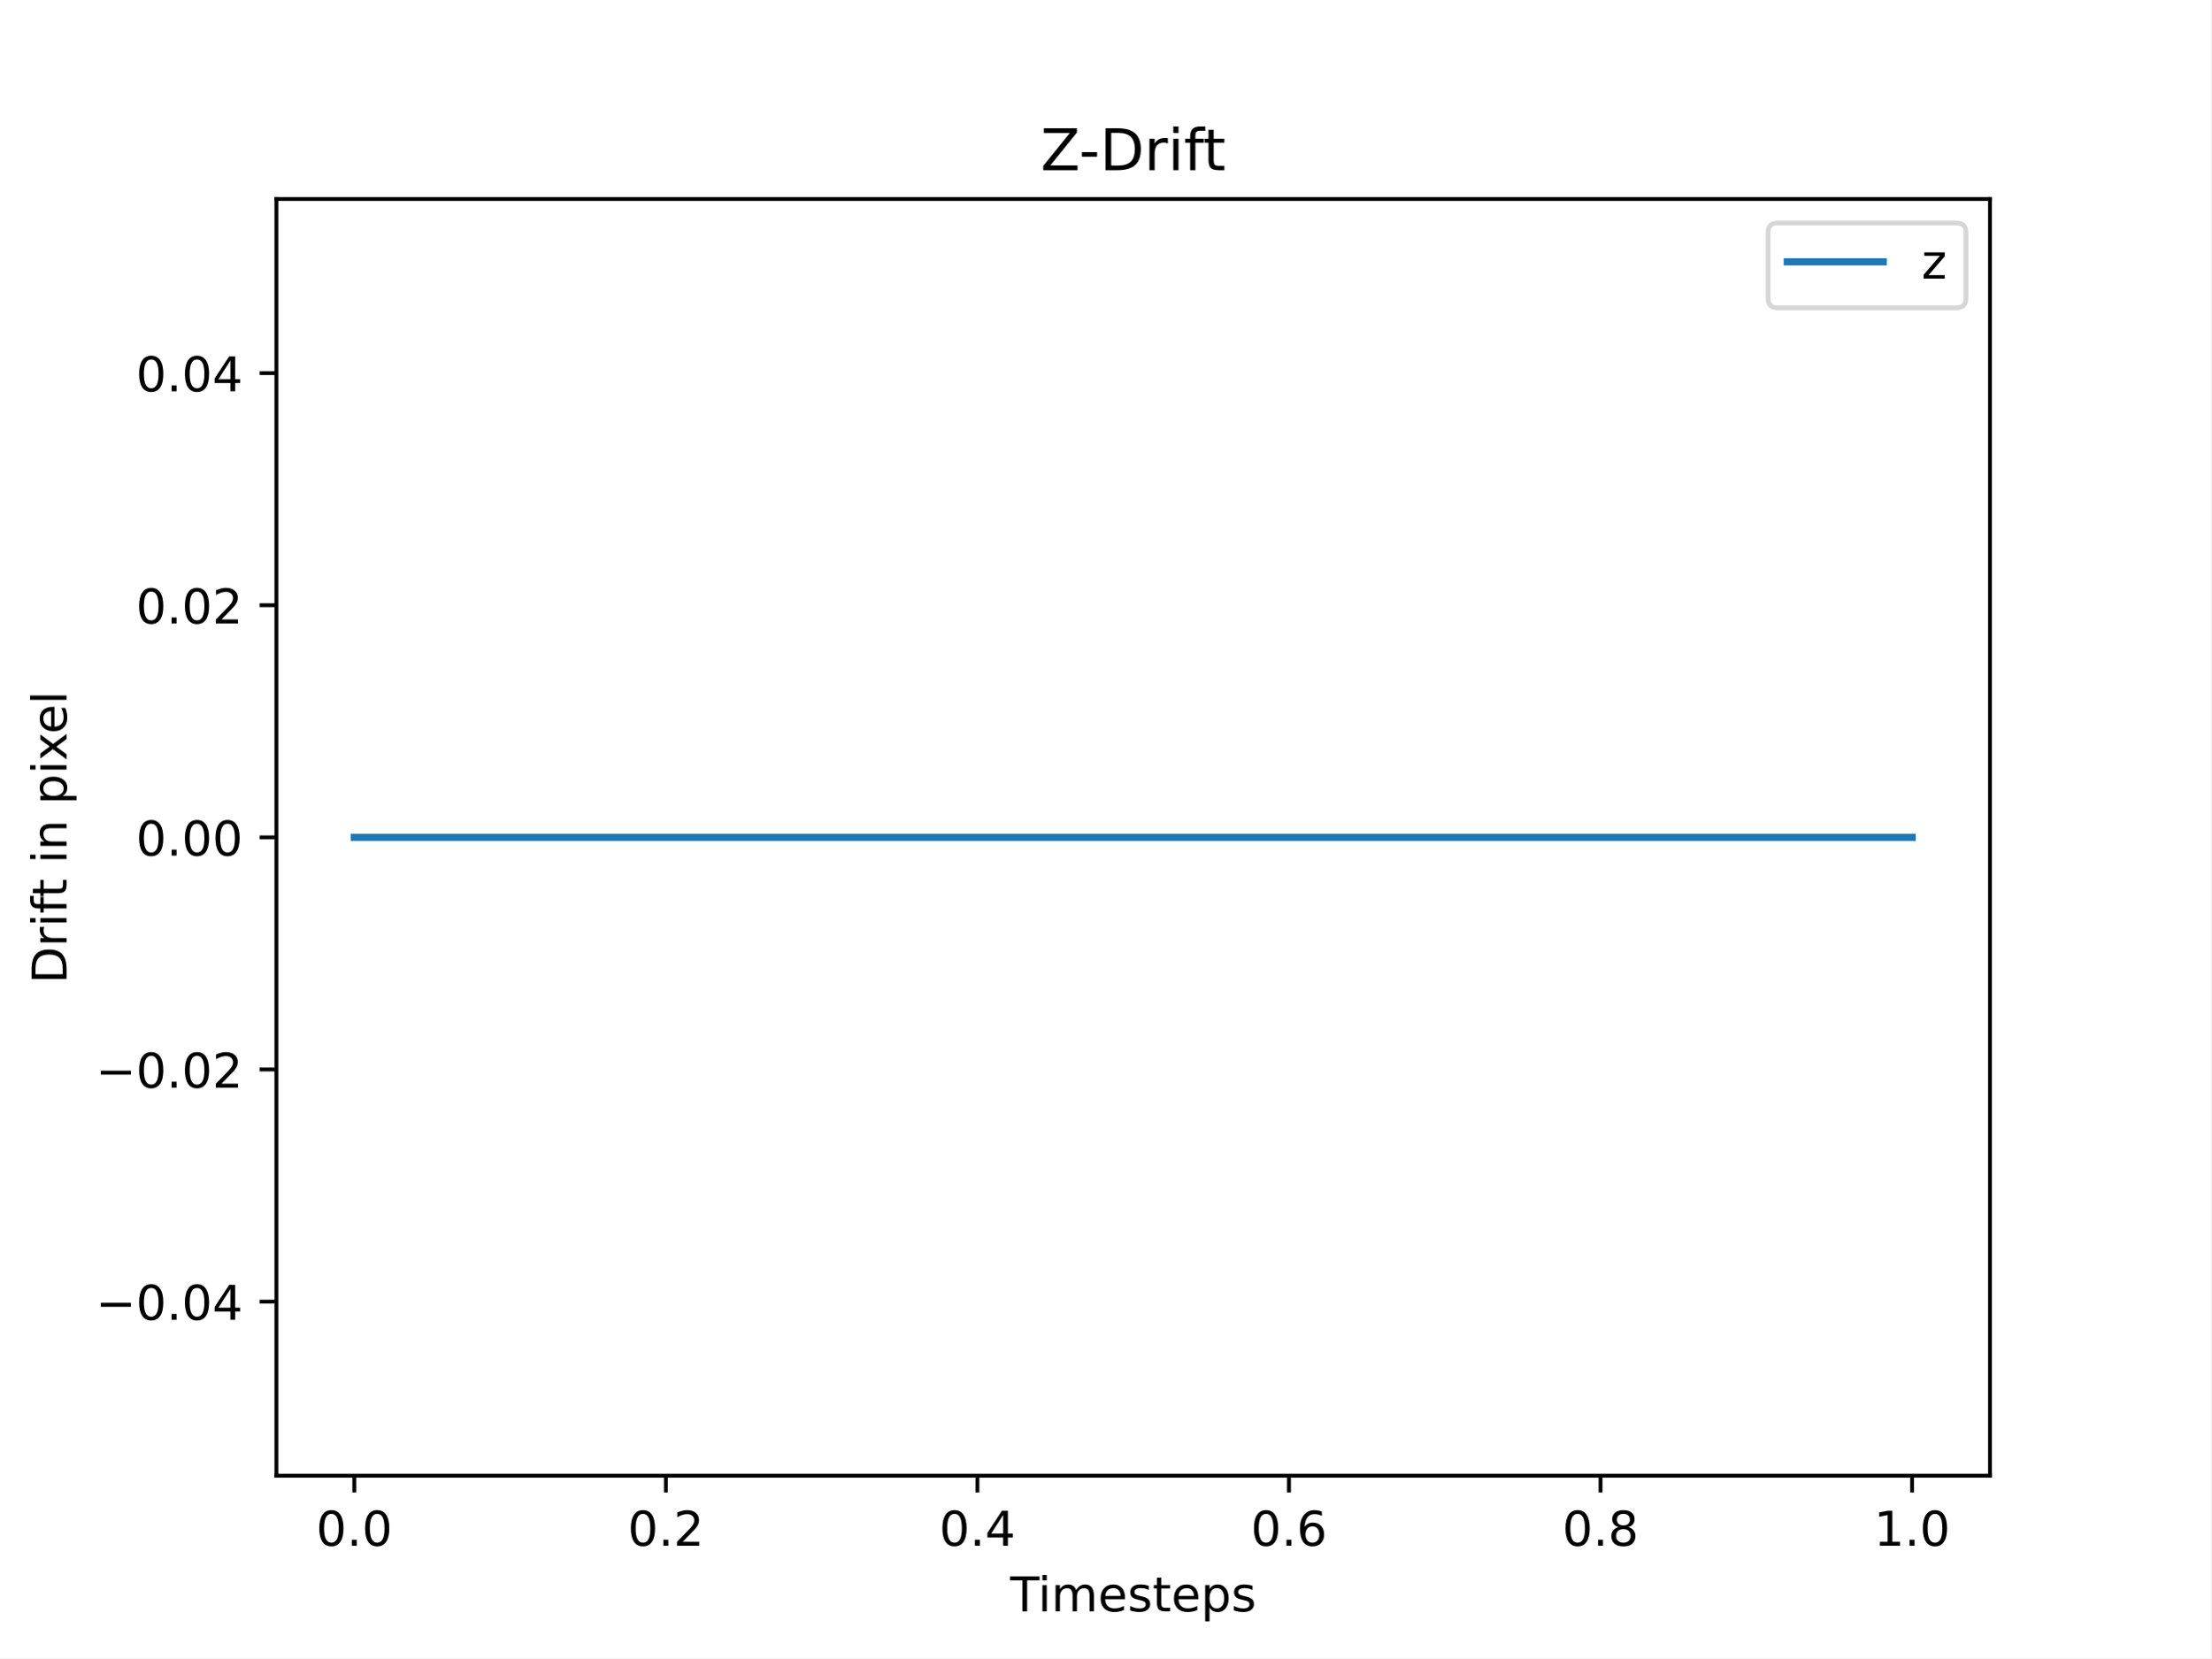
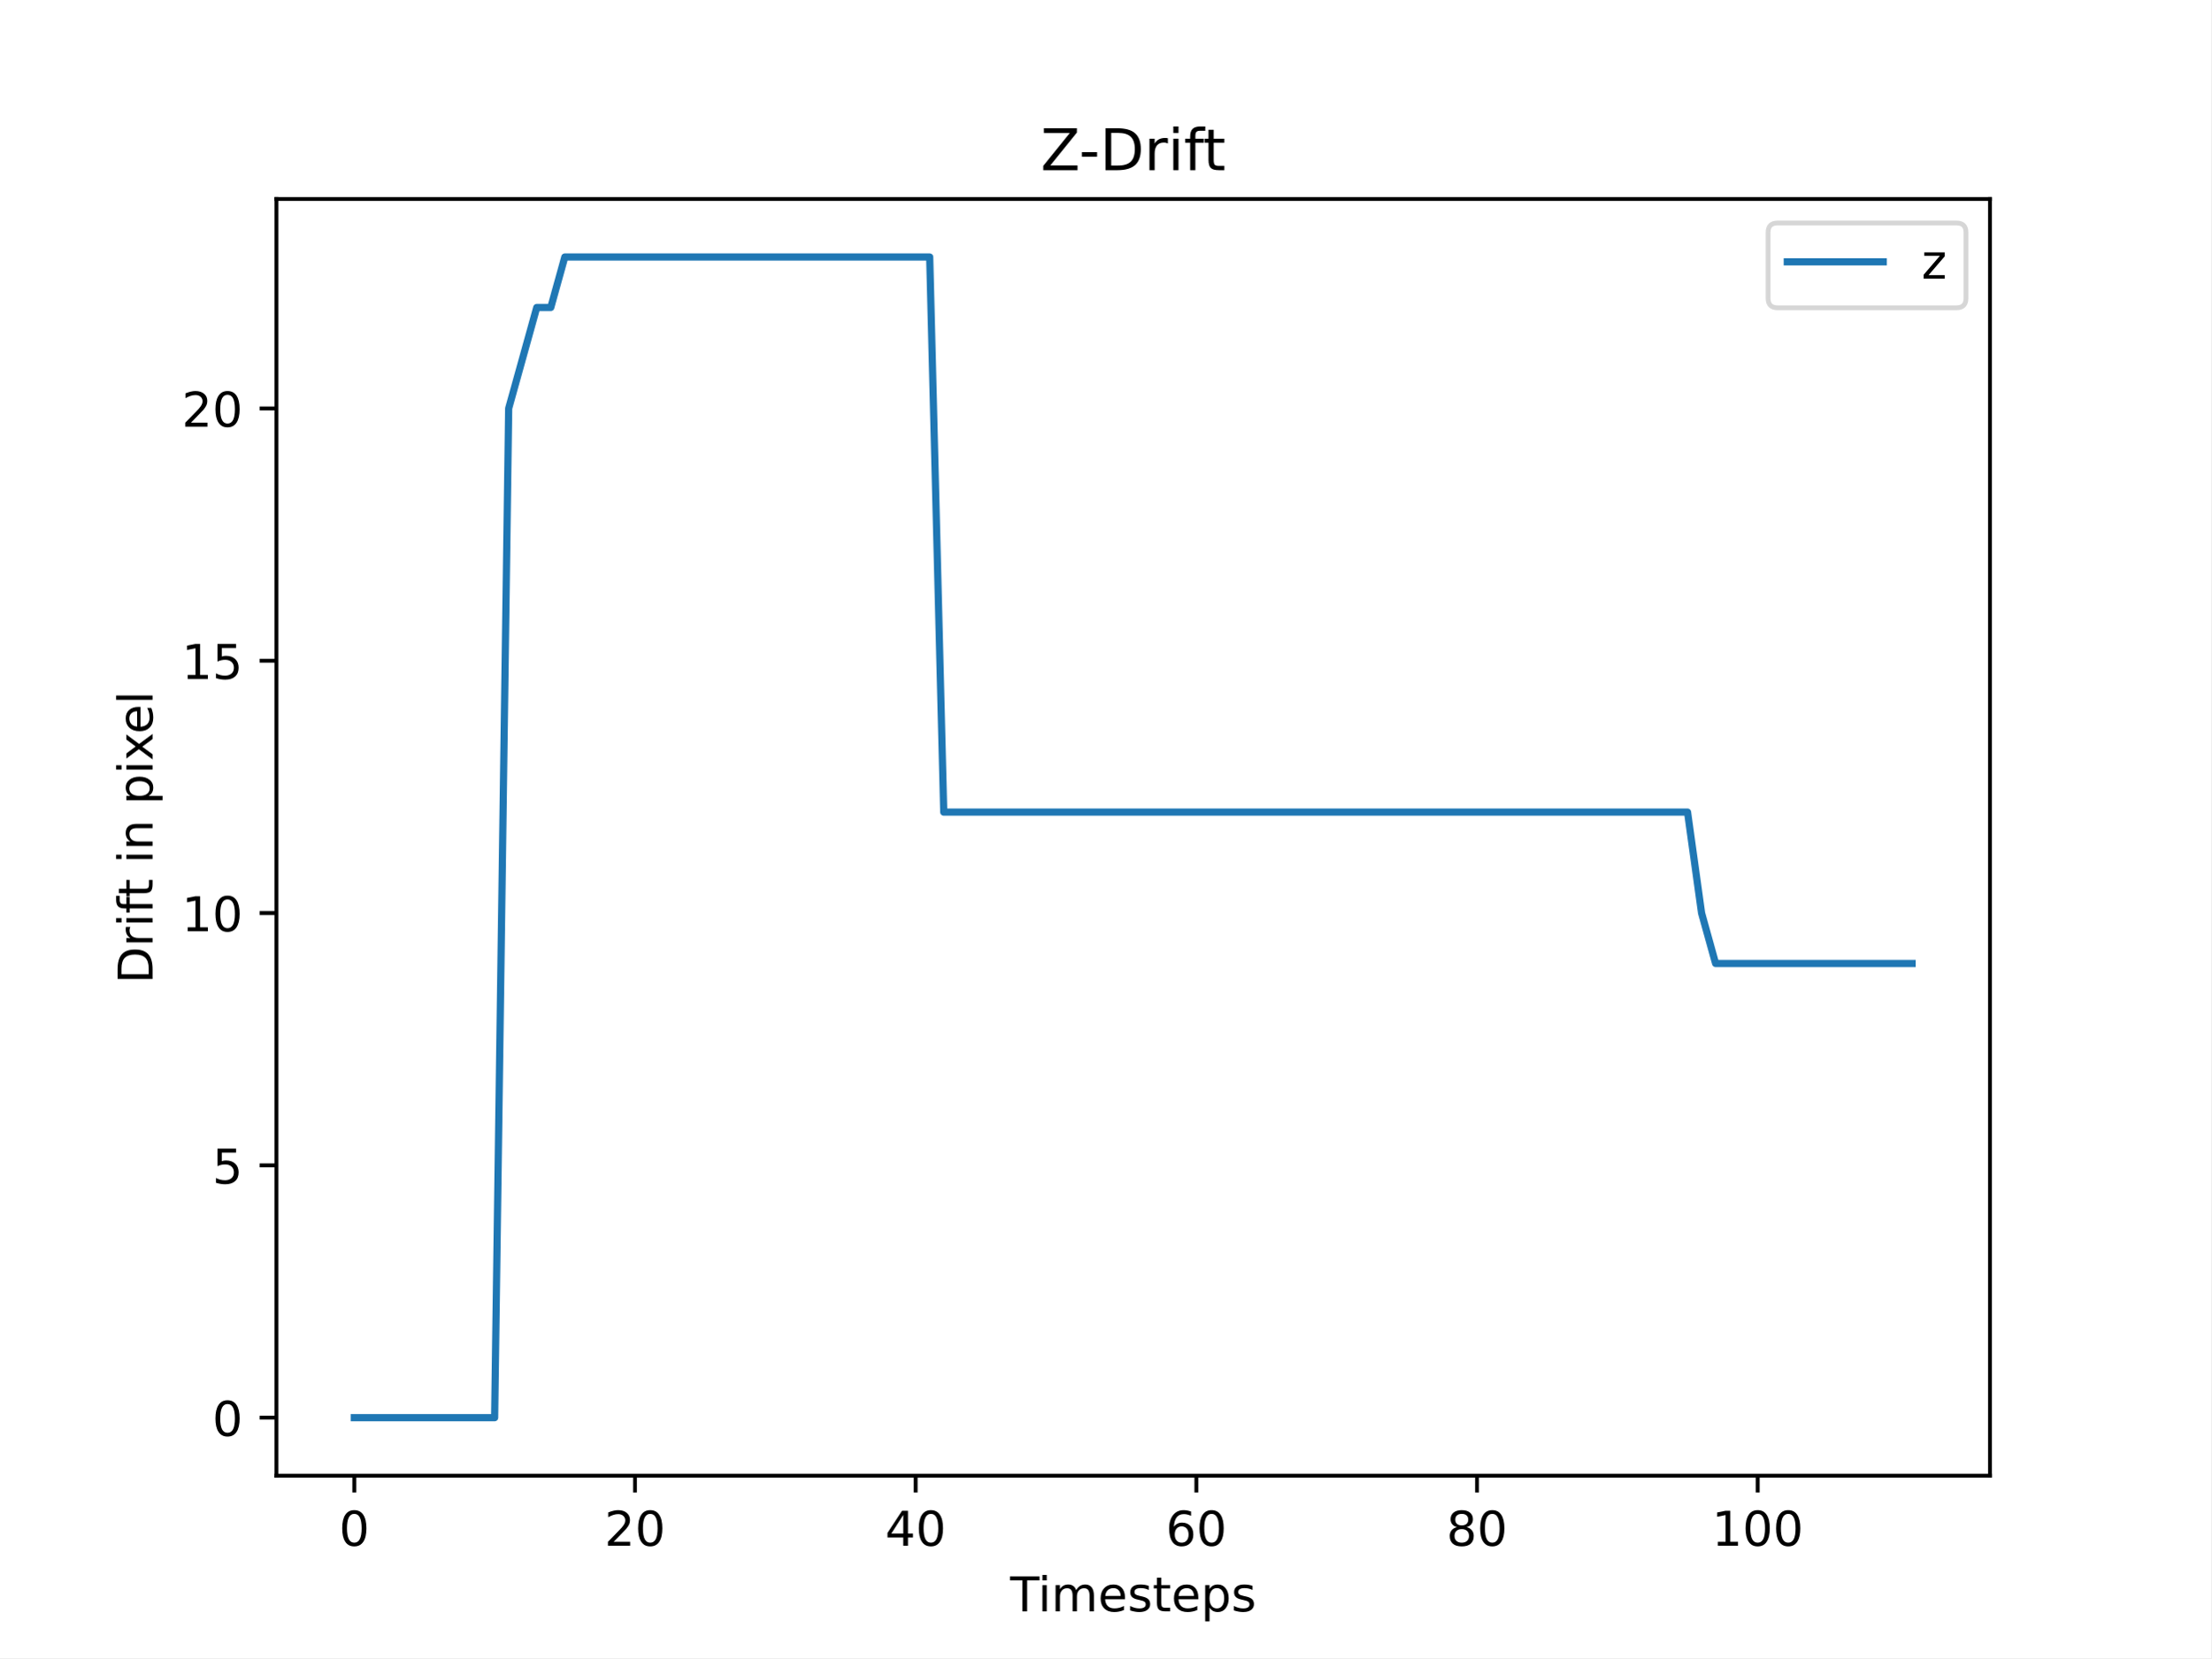
<svg xmlns="http://www.w3.org/2000/svg" xmlns:xlink="http://www.w3.org/1999/xlink" width="460.8pt" height="345.6pt" viewBox="0 0 460.8 345.6" version="1.1">
  <defs>
    <style type="text/css">*{stroke-linejoin: round; stroke-linecap: butt}</style>
  </defs>
  <g id="figure_1">
    <g id="patch_1">
      <path d="M 0 345.6  L 460.8 345.6  L 460.8 0  L 0 0  z " style="fill: #ffffff" />
    </g>
    <g id="axes_1">
      <g id="patch_2">
        <path d="M 57.6 307.584  L 414.72 307.584  L 414.72 41.472  L 57.6 41.472  z " style="fill: #ffffff" />
      </g>
      <g id="matplotlib.axis_1">
        <g id="xtick_1">
          <g id="line2d_1">
            <defs>
-               <path id="ma6474a3405" d="M 0 0  L 0 3.5  " style="stroke: #000000; stroke-width: 0.8" />
-             </defs>
-             <g>
-               <use xlink:href="#ma6474a3405" x="73.833" y="307.584" style="stroke: #000000; stroke-width: 0.8" />
+               <path id="m415febe994" d="M 0 0  L 0 3.5  " style="stroke: #000000; stroke-width: 0.8" />
+             </defs>
+             <g>
+               <use xlink:href="#m415febe994" x="73.833" y="307.584" style="stroke: #000000; stroke-width: 0.8" />
            </g>
          </g>
          <g id="text_1">
-             <g transform="translate(65.88116 322.1824) scale(0.1 -0.1)">
+             <g transform="translate(70.65148 322.1824) scale(0.1 -0.1)">
              <defs>
                <path id="DejaVuSans-30" d="M 2034 4250  Q 1547 4250 1301 3770  Q 1056 3291 1056 2328  Q 1056 1369 1301 889  Q 1547 409 2034 409  Q 2525 409 2770 889  Q 3016 1369 3016 2328  Q 3016 3291 2770 3770  Q 2525 4250 2034 4250  z M 2034 4750  Q 2819 4750 3233 4129  Q 3647 3509 3647 2328  Q 3647 1150 3233 529  Q 2819 -91 2034 -91  Q 1250 -91 836 529  Q 422 1150 422 2328  Q 422 3509 836 4129  Q 1250 4750 2034 4750  z " transform="scale(0.015625)" />
-                 <path id="DejaVuSans-2e" d="M 684 794  L 1344 794  L 1344 0  L 684 0  L 684 794  z " transform="scale(0.015625)" />
              </defs>
              <use xlink:href="#DejaVuSans-30" />
-               <use xlink:href="#DejaVuSans-2e" transform="translate(63.62305 0)" />
-               <use xlink:href="#DejaVuSans-30" transform="translate(95.41016 0)" />
            </g>
          </g>
        </g>
        <g id="xtick_2">
          <g id="line2d_2">
            <g>
-               <use xlink:href="#ma6474a3405" x="138.764" y="307.584" style="stroke: #000000; stroke-width: 0.8" />
+               <use xlink:href="#m415febe994" x="132.329" y="307.584" style="stroke: #000000; stroke-width: 0.8" />
            </g>
          </g>
          <g id="text_2">
-             <g transform="translate(130.8121 322.1824) scale(0.1 -0.1)">
+             <g transform="translate(125.9665 322.1824) scale(0.1 -0.1)">
              <defs>
                <path id="DejaVuSans-32" d="M 1228 531  L 3431 531  L 3431 0  L 469 0  L 469 531  Q 828 903 1448 1529  Q 2069 2156 2228 2338  Q 2531 2678 2651 2914  Q 2772 3150 2772 3378  Q 2772 3750 2511 3984  Q 2250 4219 1831 4219  Q 1534 4219 1204 4116  Q 875 4013 500 3803  L 500 4441  Q 881 4594 1212 4672  Q 1544 4750 1819 4750  Q 2544 4750 2975 4387  Q 3406 4025 3406 3419  Q 3406 3131 3298 2873  Q 3191 2616 2906 2266  Q 2828 2175 2409 1742  Q 1991 1309 1228 531  z " transform="scale(0.015625)" />
              </defs>
-               <use xlink:href="#DejaVuSans-30" />
-               <use xlink:href="#DejaVuSans-2e" transform="translate(63.62305 0)" />
-               <use xlink:href="#DejaVuSans-32" transform="translate(95.41016 0)" />
+               <use xlink:href="#DejaVuSans-32" />
+               <use xlink:href="#DejaVuSans-30" transform="translate(63.62305 0)" />
            </g>
          </g>
        </g>
        <g id="xtick_3">
          <g id="line2d_3">
            <g>
-               <use xlink:href="#ma6474a3405" x="203.695" y="307.584" style="stroke: #000000; stroke-width: 0.8" />
+               <use xlink:href="#m415febe994" x="190.825" y="307.584" style="stroke: #000000; stroke-width: 0.8" />
            </g>
          </g>
          <g id="text_3">
-             <g transform="translate(195.743 322.1824) scale(0.1 -0.1)">
+             <g transform="translate(184.4629 322.1824) scale(0.1 -0.1)">
              <defs>
                <path id="DejaVuSans-34" d="M 2419 4116  L 825 1625  L 2419 1625  L 2419 4116  z M 2253 4666  L 3047 4666  L 3047 1625  L 3713 1625  L 3713 1100  L 3047 1100  L 3047 0  L 2419 0  L 2419 1100  L 313 1100  L 313 1709  L 2253 4666  z " transform="scale(0.015625)" />
              </defs>
-               <use xlink:href="#DejaVuSans-30" />
-               <use xlink:href="#DejaVuSans-2e" transform="translate(63.62305 0)" />
-               <use xlink:href="#DejaVuSans-34" transform="translate(95.41016 0)" />
+               <use xlink:href="#DejaVuSans-34" />
+               <use xlink:href="#DejaVuSans-30" transform="translate(63.62305 0)" />
            </g>
          </g>
        </g>
        <g id="xtick_4">
          <g id="line2d_4">
            <g>
-               <use xlink:href="#ma6474a3405" x="268.625" y="307.584" style="stroke: #000000; stroke-width: 0.8" />
+               <use xlink:href="#m415febe994" x="249.322" y="307.584" style="stroke: #000000; stroke-width: 0.8" />
            </g>
          </g>
          <g id="text_4">
-             <g transform="translate(260.6739 322.1824) scale(0.1 -0.1)">
+             <g transform="translate(242.9592 322.1824) scale(0.1 -0.1)">
              <defs>
                <path id="DejaVuSans-36" d="M 2113 2584  Q 1688 2584 1439 2293  Q 1191 2003 1191 1497  Q 1191 994 1439 701  Q 1688 409 2113 409  Q 2538 409 2786 701  Q 3034 994 3034 1497  Q 3034 2003 2786 2293  Q 2538 2584 2113 2584  z M 3366 4563  L 3366 3988  Q 3128 4100 2886 4159  Q 2644 4219 2406 4219  Q 1781 4219 1451 3797  Q 1122 3375 1075 2522  Q 1259 2794 1537 2939  Q 1816 3084 2150 3084  Q 2853 3084 3261 2657  Q 3669 2231 3669 1497  Q 3669 778 3244 343  Q 2819 -91 2113 -91  Q 1303 -91 875 529  Q 447 1150 447 2328  Q 447 3434 972 4092  Q 1497 4750 2381 4750  Q 2619 4750 2861 4703  Q 3103 4656 3366 4563  z " transform="scale(0.015625)" />
              </defs>
-               <use xlink:href="#DejaVuSans-30" />
-               <use xlink:href="#DejaVuSans-2e" transform="translate(63.62305 0)" />
-               <use xlink:href="#DejaVuSans-36" transform="translate(95.41016 0)" />
+               <use xlink:href="#DejaVuSans-36" />
+               <use xlink:href="#DejaVuSans-30" transform="translate(63.62305 0)" />
            </g>
          </g>
        </g>
        <g id="xtick_5">
          <g id="line2d_5">
            <g>
-               <use xlink:href="#ma6474a3405" x="333.556" y="307.584" style="stroke: #000000; stroke-width: 0.8" />
+               <use xlink:href="#m415febe994" x="307.818" y="307.584" style="stroke: #000000; stroke-width: 0.8" />
            </g>
          </g>
          <g id="text_5">
-             <g transform="translate(325.6048 322.1824) scale(0.1 -0.1)">
+             <g transform="translate(301.4555 322.1824) scale(0.1 -0.1)">
              <defs>
                <path id="DejaVuSans-38" d="M 2034 2216  Q 1584 2216 1326 1975  Q 1069 1734 1069 1313  Q 1069 891 1326 650  Q 1584 409 2034 409  Q 2484 409 2743 651  Q 3003 894 3003 1313  Q 3003 1734 2745 1975  Q 2488 2216 2034 2216  z M 1403 2484  Q 997 2584 770 2862  Q 544 3141 544 3541  Q 544 4100 942 4425  Q 1341 4750 2034 4750  Q 2731 4750 3128 4425  Q 3525 4100 3525 3541  Q 3525 3141 3298 2862  Q 3072 2584 2669 2484  Q 3125 2378 3379 2068  Q 3634 1759 3634 1313  Q 3634 634 3220 271  Q 2806 -91 2034 -91  Q 1263 -91 848 271  Q 434 634 434 1313  Q 434 1759 690 2068  Q 947 2378 1403 2484  z M 1172 3481  Q 1172 3119 1398 2916  Q 1625 2713 2034 2713  Q 2441 2713 2670 2916  Q 2900 3119 2900 3481  Q 2900 3844 2670 4047  Q 2441 4250 2034 4250  Q 1625 4250 1398 4047  Q 1172 3844 1172 3481  z " transform="scale(0.015625)" />
              </defs>
-               <use xlink:href="#DejaVuSans-30" />
-               <use xlink:href="#DejaVuSans-2e" transform="translate(63.62305 0)" />
-               <use xlink:href="#DejaVuSans-38" transform="translate(95.41016 0)" />
+               <use xlink:href="#DejaVuSans-38" />
+               <use xlink:href="#DejaVuSans-30" transform="translate(63.62305 0)" />
            </g>
          </g>
        </g>
        <g id="xtick_6">
          <g id="line2d_6">
            <g>
-               <use xlink:href="#ma6474a3405" x="398.487" y="307.584" style="stroke: #000000; stroke-width: 0.8" />
+               <use xlink:href="#m415febe994" x="366.314" y="307.584" style="stroke: #000000; stroke-width: 0.8" />
            </g>
          </g>
          <g id="text_6">
-             <g transform="translate(390.5357 322.1824) scale(0.1 -0.1)">
+             <g transform="translate(356.7706 322.1824) scale(0.1 -0.1)">
              <defs>
                <path id="DejaVuSans-31" d="M 794 531  L 1825 531  L 1825 4091  L 703 3866  L 703 4441  L 1819 4666  L 2450 4666  L 2450 531  L 3481 531  L 3481 0  L 794 0  L 794 531  z " transform="scale(0.015625)" />
              </defs>
              <use xlink:href="#DejaVuSans-31" />
-               <use xlink:href="#DejaVuSans-2e" transform="translate(63.62305 0)" />
-               <use xlink:href="#DejaVuSans-30" transform="translate(95.41016 0)" />
+               <use xlink:href="#DejaVuSans-30" transform="translate(63.62305 0)" />
+               <use xlink:href="#DejaVuSans-30" transform="translate(127.2461 0)" />
            </g>
          </g>
        </g>
        <g id="text_7">
          <g transform="translate(210.5061 335.8606) scale(0.1 -0.1)">
            <defs>
              <path id="DejaVuSans-54" d="M -19 4666  L 3928 4666  L 3928 4134  L 2272 4134  L 2272 0  L 1638 0  L 1638 4134  L -19 4134  L -19 4666  z " transform="scale(0.015625)" />
              <path id="DejaVuSans-69" d="M 603 3500  L 1178 3500  L 1178 0  L 603 0  L 603 3500  z M 603 4863  L 1178 4863  L 1178 4134  L 603 4134  L 603 4863  z " transform="scale(0.015625)" />
              <path id="DejaVuSans-6d" d="M 3328 2828  Q 3544 3216 3844 3400  Q 4144 3584 4550 3584  Q 5097 3584 5394 3201  Q 5691 2819 5691 2113  L 5691 0  L 5113 0  L 5113 2094  Q 5113 2597 4934 2840  Q 4756 3084 4391 3084  Q 3944 3084 3684 2787  Q 3425 2491 3425 1978  L 3425 0  L 2847 0  L 2847 2094  Q 2847 2600 2669 2842  Q 2491 3084 2119 3084  Q 1678 3084 1418 2786  Q 1159 2488 1159 1978  L 1159 0  L 581 0  L 581 3500  L 1159 3500  L 1159 2956  Q 1356 3278 1631 3431  Q 1906 3584 2284 3584  Q 2666 3584 2933 3390  Q 3200 3197 3328 2828  z " transform="scale(0.015625)" />
              <path id="DejaVuSans-65" d="M 3597 1894  L 3597 1613  L 953 1613  Q 991 1019 1311 708  Q 1631 397 2203 397  Q 2534 397 2845 478  Q 3156 559 3463 722  L 3463 178  Q 3153 47 2828 -22  Q 2503 -91 2169 -91  Q 1331 -91 842 396  Q 353 884 353 1716  Q 353 2575 817 3079  Q 1281 3584 2069 3584  Q 2775 3584 3186 3129  Q 3597 2675 3597 1894  z M 3022 2063  Q 3016 2534 2758 2815  Q 2500 3097 2075 3097  Q 1594 3097 1305 2825  Q 1016 2553 972 2059  L 3022 2063  z " transform="scale(0.015625)" />
              <path id="DejaVuSans-73" d="M 2834 3397  L 2834 2853  Q 2591 2978 2328 3040  Q 2066 3103 1784 3103  Q 1356 3103 1142 2972  Q 928 2841 928 2578  Q 928 2378 1081 2264  Q 1234 2150 1697 2047  L 1894 2003  Q 2506 1872 2764 1633  Q 3022 1394 3022 966  Q 3022 478 2636 193  Q 2250 -91 1575 -91  Q 1294 -91 989 -36  Q 684 19 347 128  L 347 722  Q 666 556 975 473  Q 1284 391 1588 391  Q 1994 391 2212 530  Q 2431 669 2431 922  Q 2431 1156 2273 1281  Q 2116 1406 1581 1522  L 1381 1569  Q 847 1681 609 1914  Q 372 2147 372 2553  Q 372 3047 722 3315  Q 1072 3584 1716 3584  Q 2034 3584 2315 3537  Q 2597 3491 2834 3397  z " transform="scale(0.015625)" />
              <path id="DejaVuSans-74" d="M 1172 4494  L 1172 3500  L 2356 3500  L 2356 3053  L 1172 3053  L 1172 1153  Q 1172 725 1289 603  Q 1406 481 1766 481  L 2356 481  L 2356 0  L 1766 0  Q 1100 0 847 248  Q 594 497 594 1153  L 594 3053  L 172 3053  L 172 3500  L 594 3500  L 594 4494  L 1172 4494  z " transform="scale(0.015625)" />
              <path id="DejaVuSans-70" d="M 1159 525  L 1159 -1331  L 581 -1331  L 581 3500  L 1159 3500  L 1159 2969  Q 1341 3281 1617 3432  Q 1894 3584 2278 3584  Q 2916 3584 3314 3078  Q 3713 2572 3713 1747  Q 3713 922 3314 415  Q 2916 -91 2278 -91  Q 1894 -91 1617 61  Q 1341 213 1159 525  z M 3116 1747  Q 3116 2381 2855 2742  Q 2594 3103 2138 3103  Q 1681 3103 1420 2742  Q 1159 2381 1159 1747  Q 1159 1113 1420 752  Q 1681 391 2138 391  Q 2594 391 2855 752  Q 3116 1113 3116 1747  z " transform="scale(0.015625)" />
            </defs>
            <use xlink:href="#DejaVuSans-54" />
            <use xlink:href="#DejaVuSans-69" transform="translate(57.95898 0)" />
            <use xlink:href="#DejaVuSans-6d" transform="translate(85.74219 0)" />
            <use xlink:href="#DejaVuSans-65" transform="translate(183.1543 0)" />
            <use xlink:href="#DejaVuSans-73" transform="translate(244.6777 0)" />
            <use xlink:href="#DejaVuSans-74" transform="translate(296.7773 0)" />
            <use xlink:href="#DejaVuSans-65" transform="translate(335.9863 0)" />
            <use xlink:href="#DejaVuSans-70" transform="translate(397.5098 0)" />
            <use xlink:href="#DejaVuSans-73" transform="translate(460.9863 0)" />
          </g>
        </g>
      </g>
      <g id="matplotlib.axis_2">
        <g id="ytick_1">
          <g id="line2d_7">
            <defs>
-               <path id="m5d38844bef" d="M 0 0  L -3.5 0  " style="stroke: #000000; stroke-width: 0.8" />
-             </defs>
-             <g>
-               <use xlink:href="#m5d38844bef" x="57.6" y="271.296" style="stroke: #000000; stroke-width: 0.8" />
+               <path id="m91c9e695c7" d="M 0 0  L -3.5 0  " style="stroke: #000000; stroke-width: 0.8" />
+             </defs>
+             <g>
+               <use xlink:href="#m91c9e695c7" x="57.6" y="295.488" style="stroke: #000000; stroke-width: 0.8" />
            </g>
          </g>
          <g id="text_8">
-             <g transform="translate(19.95469 275.0952) scale(0.1 -0.1)">
-               <defs>
-                 <path id="DejaVuSans-2212" d="M 678 2272  L 4684 2272  L 4684 1741  L 678 1741  L 678 2272  z " transform="scale(0.015625)" />
-               </defs>
-               <use xlink:href="#DejaVuSans-2212" />
-               <use xlink:href="#DejaVuSans-30" transform="translate(83.78906 0)" />
-               <use xlink:href="#DejaVuSans-2e" transform="translate(147.4121 0)" />
-               <use xlink:href="#DejaVuSans-30" transform="translate(179.1992 0)" />
-               <use xlink:href="#DejaVuSans-34" transform="translate(242.8223 0)" />
+             <g transform="translate(44.2375 299.2872) scale(0.1 -0.1)">
+               <use xlink:href="#DejaVuSans-30" />
            </g>
          </g>
        </g>
        <g id="ytick_2">
          <g id="line2d_8">
            <g>
-               <use xlink:href="#m5d38844bef" x="57.6" y="222.912" style="stroke: #000000; stroke-width: 0.8" />
+               <use xlink:href="#m91c9e695c7" x="57.6" y="242.897" style="stroke: #000000; stroke-width: 0.8" />
            </g>
          </g>
          <g id="text_9">
-             <g transform="translate(19.95469 226.7112) scale(0.1 -0.1)">
-               <use xlink:href="#DejaVuSans-2212" />
-               <use xlink:href="#DejaVuSans-30" transform="translate(83.78906 0)" />
-               <use xlink:href="#DejaVuSans-2e" transform="translate(147.4121 0)" />
-               <use xlink:href="#DejaVuSans-30" transform="translate(179.1992 0)" />
-               <use xlink:href="#DejaVuSans-32" transform="translate(242.8223 0)" />
+             <g transform="translate(44.2375 246.6959) scale(0.1 -0.1)">
+               <defs>
+                 <path id="DejaVuSans-35" d="M 691 4666  L 3169 4666  L 3169 4134  L 1269 4134  L 1269 2991  Q 1406 3038 1543 3061  Q 1681 3084 1819 3084  Q 2600 3084 3056 2656  Q 3513 2228 3513 1497  Q 3513 744 3044 326  Q 2575 -91 1722 -91  Q 1428 -91 1123 -41  Q 819 9 494 109  L 494 744  Q 775 591 1075 516  Q 1375 441 1709 441  Q 2250 441 2565 725  Q 2881 1009 2881 1497  Q 2881 1984 2565 2268  Q 2250 2553 1709 2553  Q 1456 2553 1204 2497  Q 953 2441 691 2322  L 691 4666  z " transform="scale(0.015625)" />
+               </defs>
+               <use xlink:href="#DejaVuSans-35" />
            </g>
          </g>
        </g>
        <g id="ytick_3">
          <g id="line2d_9">
            <g>
-               <use xlink:href="#m5d38844bef" x="57.6" y="174.528" style="stroke: #000000; stroke-width: 0.8" />
+               <use xlink:href="#m91c9e695c7" x="57.6" y="190.305" style="stroke: #000000; stroke-width: 0.8" />
            </g>
          </g>
          <g id="text_10">
-             <g transform="translate(28.33438 178.3272) scale(0.1 -0.1)">
-               <use xlink:href="#DejaVuSans-30" />
-               <use xlink:href="#DejaVuSans-2e" transform="translate(63.62305 0)" />
-               <use xlink:href="#DejaVuSans-30" transform="translate(95.41016 0)" />
-               <use xlink:href="#DejaVuSans-30" transform="translate(159.0332 0)" />
+             <g transform="translate(37.875 194.1046) scale(0.1 -0.1)">
+               <use xlink:href="#DejaVuSans-31" />
+               <use xlink:href="#DejaVuSans-30" transform="translate(63.62305 0)" />
            </g>
          </g>
        </g>
        <g id="ytick_4">
          <g id="line2d_10">
            <g>
-               <use xlink:href="#m5d38844bef" x="57.6" y="126.144" style="stroke: #000000; stroke-width: 0.8" />
+               <use xlink:href="#m91c9e695c7" x="57.6" y="137.714" style="stroke: #000000; stroke-width: 0.8" />
            </g>
          </g>
          <g id="text_11">
-             <g transform="translate(28.33438 129.9432) scale(0.1 -0.1)">
-               <use xlink:href="#DejaVuSans-30" />
-               <use xlink:href="#DejaVuSans-2e" transform="translate(63.62305 0)" />
-               <use xlink:href="#DejaVuSans-30" transform="translate(95.41016 0)" />
-               <use xlink:href="#DejaVuSans-32" transform="translate(159.0332 0)" />
+             <g transform="translate(37.875 141.5133) scale(0.1 -0.1)">
+               <use xlink:href="#DejaVuSans-31" />
+               <use xlink:href="#DejaVuSans-35" transform="translate(63.62305 0)" />
            </g>
          </g>
        </g>
        <g id="ytick_5">
          <g id="line2d_11">
            <g>
-               <use xlink:href="#m5d38844bef" x="57.6" y="77.76" style="stroke: #000000; stroke-width: 0.8" />
+               <use xlink:href="#m91c9e695c7" x="57.6" y="85.123" style="stroke: #000000; stroke-width: 0.8" />
            </g>
          </g>
          <g id="text_12">
-             <g transform="translate(28.33438 81.55922) scale(0.1 -0.1)">
-               <use xlink:href="#DejaVuSans-30" />
-               <use xlink:href="#DejaVuSans-2e" transform="translate(63.62305 0)" />
-               <use xlink:href="#DejaVuSans-30" transform="translate(95.41016 0)" />
-               <use xlink:href="#DejaVuSans-34" transform="translate(159.0332 0)" />
+             <g transform="translate(37.875 88.922) scale(0.1 -0.1)">
+               <use xlink:href="#DejaVuSans-32" />
+               <use xlink:href="#DejaVuSans-30" transform="translate(63.62305 0)" />
            </g>
          </g>
        </g>
        <g id="text_13">
-           <g transform="translate(13.875 205.0233) rotate(-90) scale(0.1 -0.1)">
+           <g transform="translate(31.79531 205.0233) rotate(-90) scale(0.1 -0.1)">
            <defs>
              <path id="DejaVuSans-44" d="M 1259 4147  L 1259 519  L 2022 519  Q 2988 519 3436 956  Q 3884 1394 3884 2338  Q 3884 3275 3436 3711  Q 2988 4147 2022 4147  L 1259 4147  z M 628 4666  L 1925 4666  Q 3281 4666 3915 4102  Q 4550 3538 4550 2338  Q 4550 1131 3912 565  Q 3275 0 1925 0  L 628 0  L 628 4666  z " transform="scale(0.015625)" />
              <path id="DejaVuSans-72" d="M 2631 2963  Q 2534 3019 2420 3045  Q 2306 3072 2169 3072  Q 1681 3072 1420 2755  Q 1159 2438 1159 1844  L 1159 0  L 581 0  L 581 3500  L 1159 3500  L 1159 2956  Q 1341 3275 1631 3429  Q 1922 3584 2338 3584  Q 2397 3584 2469 3576  Q 2541 3569 2628 3553  L 2631 2963  z " transform="scale(0.015625)" />
              <path id="DejaVuSans-66" d="M 2375 4863  L 2375 4384  L 1825 4384  Q 1516 4384 1395 4259  Q 1275 4134 1275 3809  L 1275 3500  L 2222 3500  L 2222 3053  L 1275 3053  L 1275 0  L 697 0  L 697 3053  L 147 3053  L 147 3500  L 697 3500  L 697 3744  Q 697 4328 969 4595  Q 1241 4863 1831 4863  L 2375 4863  z " transform="scale(0.015625)" />
              <path id="DejaVuSans-20" transform="scale(0.015625)" />
              <path id="DejaVuSans-6e" d="M 3513 2113  L 3513 0  L 2938 0  L 2938 2094  Q 2938 2591 2744 2837  Q 2550 3084 2163 3084  Q 1697 3084 1428 2787  Q 1159 2491 1159 1978  L 1159 0  L 581 0  L 581 3500  L 1159 3500  L 1159 2956  Q 1366 3272 1645 3428  Q 1925 3584 2291 3584  Q 2894 3584 3203 3211  Q 3513 2838 3513 2113  z " transform="scale(0.015625)" />
              <path id="DejaVuSans-78" d="M 3513 3500  L 2247 1797  L 3578 0  L 2900 0  L 1881 1375  L 863 0  L 184 0  L 1544 1831  L 300 3500  L 978 3500  L 1906 2253  L 2834 3500  L 3513 3500  z " transform="scale(0.015625)" />
              <path id="DejaVuSans-6c" d="M 603 4863  L 1178 4863  L 1178 0  L 603 0  L 603 4863  z " transform="scale(0.015625)" />
            </defs>
            <use xlink:href="#DejaVuSans-44" />
            <use xlink:href="#DejaVuSans-72" transform="translate(77.00195 0)" />
            <use xlink:href="#DejaVuSans-69" transform="translate(118.1152 0)" />
            <use xlink:href="#DejaVuSans-66" transform="translate(145.8984 0)" />
            <use xlink:href="#DejaVuSans-74" transform="translate(179.3535 0)" />
            <use xlink:href="#DejaVuSans-20" transform="translate(218.5625 0)" />
            <use xlink:href="#DejaVuSans-69" transform="translate(250.3496 0)" />
            <use xlink:href="#DejaVuSans-6e" transform="translate(278.1328 0)" />
            <use xlink:href="#DejaVuSans-20" transform="translate(341.5117 0)" />
            <use xlink:href="#DejaVuSans-70" transform="translate(373.2988 0)" />
            <use xlink:href="#DejaVuSans-69" transform="translate(436.7754 0)" />
            <use xlink:href="#DejaVuSans-78" transform="translate(464.5586 0)" />
            <use xlink:href="#DejaVuSans-65" transform="translate(520.6133 0)" />
            <use xlink:href="#DejaVuSans-6c" transform="translate(582.1367 0)" />
          </g>
        </g>
      </g>
      <g id="line2d_12">
-         <path d="M 73.833 174.528  L 398.487 174.528  " clip-path="url(#p403c3be360)" style="fill: none; stroke: #1f77b4; stroke-width: 1.5; stroke-linecap: square" />
+         <path d="M 73.833 295.488  L 76.758 295.488  L 79.682 295.488  L 82.607 295.488  L 85.532 295.488  L 88.457 295.488  L 91.382 295.488  L 94.306 295.488  L 97.231 295.488  L 100.156 295.488  L 103.081 295.488  L 106.006 85.123  L 108.931 74.605  L 111.855 64.086  L 114.78 64.086  L 117.705 53.568  L 120.63 53.568  L 123.555 53.568  L 126.479 53.568  L 129.404 53.568  L 132.329 53.568  L 135.254 53.568  L 138.179 53.568  L 141.103 53.568  L 144.028 53.568  L 146.953 53.568  L 149.878 53.568  L 152.803 53.568  L 155.728 53.568  L 158.652 53.568  L 161.577 53.568  L 164.502 53.568  L 167.427 53.568  L 170.352 53.568  L 173.276 53.568  L 176.201 53.568  L 179.126 53.568  L 182.051 53.568  L 184.976 53.568  L 187.901 53.568  L 190.825 53.568  L 193.75 53.568  L 196.675 169.269  L 199.6 169.269  L 202.525 169.269  L 205.449 169.269  L 208.374 169.269  L 211.299 169.269  L 214.224 169.269  L 217.149 169.269  L 220.074 169.269  L 222.998 169.269  L 225.923 169.269  L 228.848 169.269  L 231.773 169.269  L 234.698 169.269  L 237.622 169.269  L 240.547 169.269  L 243.472 169.269  L 246.397 169.269  L 249.322 169.269  L 252.246 169.269  L 255.171 169.269  L 258.096 169.269  L 261.021 169.269  L 263.946 169.269  L 266.871 169.269  L 269.795 169.269  L 272.72 169.269  L 275.645 169.269  L 278.57 169.269  L 281.495 169.269  L 284.419 169.269  L 287.344 169.269  L 290.269 169.269  L 293.194 169.269  L 296.119 169.269  L 299.044 169.269  L 301.968 169.269  L 304.893 169.269  L 307.818 169.269  L 310.743 169.269  L 313.668 169.269  L 316.592 169.269  L 319.517 169.269  L 322.442 169.269  L 325.367 169.269  L 328.292 169.269  L 331.217 169.269  L 334.141 169.269  L 337.066 169.269  L 339.991 169.269  L 342.916 169.269  L 345.841 169.269  L 348.765 169.269  L 351.69 169.269  L 354.615 190.305  L 357.54 200.824  L 360.465 200.824  L 363.389 200.824  L 366.314 200.824  L 369.239 200.824  L 372.164 200.824  L 375.089 200.824  L 378.014 200.824  L 380.938 200.824  L 383.863 200.824  L 386.788 200.824  L 389.713 200.824  L 392.638 200.824  L 395.562 200.824  L 398.487 200.824  " clip-path="url(#pfc53d718a1)" style="fill: none; stroke: #1f77b4; stroke-width: 1.5; stroke-linecap: square" />
      </g>
      <g id="patch_3">
        <path d="M 57.6 307.584  L 57.6 41.472  " style="fill: none; stroke: #000000; stroke-width: 0.8; stroke-linejoin: miter; stroke-linecap: square" />
      </g>
      <g id="patch_4">
        <path d="M 414.72 307.584  L 414.72 41.472  " style="fill: none; stroke: #000000; stroke-width: 0.8; stroke-linejoin: miter; stroke-linecap: square" />
      </g>
      <g id="patch_5">
        <path d="M 57.6 307.584  L 414.72 307.584  " style="fill: none; stroke: #000000; stroke-width: 0.8; stroke-linejoin: miter; stroke-linecap: square" />
      </g>
      <g id="patch_6">
        <path d="M 57.6 41.472  L 414.72 41.472  " style="fill: none; stroke: #000000; stroke-width: 0.8; stroke-linejoin: miter; stroke-linecap: square" />
      </g>
      <g id="text_14">
        <g transform="translate(216.8775 35.472) scale(0.12 -0.12)">
          <defs>
            <path id="DejaVuSans-5a" d="M 359 4666  L 4025 4666  L 4025 4184  L 1075 531  L 4097 531  L 4097 0  L 288 0  L 288 481  L 3238 4134  L 359 4134  L 359 4666  z " transform="scale(0.015625)" />
            <path id="DejaVuSans-2d" d="M 313 2009  L 1997 2009  L 1997 1497  L 313 1497  L 313 2009  z " transform="scale(0.015625)" />
          </defs>
          <use xlink:href="#DejaVuSans-5a" />
          <use xlink:href="#DejaVuSans-2d" transform="translate(66.75586 0)" />
          <use xlink:href="#DejaVuSans-44" transform="translate(102.8398 0)" />
          <use xlink:href="#DejaVuSans-72" transform="translate(179.8418 0)" />
          <use xlink:href="#DejaVuSans-69" transform="translate(220.9551 0)" />
          <use xlink:href="#DejaVuSans-66" transform="translate(248.7383 0)" />
          <use xlink:href="#DejaVuSans-74" transform="translate(282.1934 0)" />
        </g>
      </g>
      <g id="legend_1">
        <g id="patch_7">
          <path d="M 370.472 64.15  L 407.72 64.15  Q 409.72 64.15 409.72 62.15  L 409.72 48.472  Q 409.72 46.472 407.72 46.472  L 370.472 46.472  Q 368.472 46.472 368.472 48.472  L 368.472 62.15  Q 368.472 64.15 370.472 64.15  z " style="fill: #ffffff; opacity: 0.8; stroke: #cccccc; stroke-linejoin: miter" />
        </g>
        <g id="line2d_13">
          <path d="M 372.472 54.57  L 382.472 54.57  L 392.472 54.57  " style="fill: none; stroke: #1f77b4; stroke-width: 1.5; stroke-linecap: square" />
        </g>
        <g id="text_15">
          <g transform="translate(400.4716 58.07044) scale(0.1 -0.1)">
            <defs>
              <path id="DejaVuSans-7a" d="M 353 3500  L 3084 3500  L 3084 2975  L 922 459  L 3084 459  L 3084 0  L 275 0  L 275 525  L 2438 3041  L 353 3041  L 353 3500  z " transform="scale(0.015625)" />
            </defs>
            <use xlink:href="#DejaVuSans-7a" />
          </g>
        </g>
      </g>
    </g>
  </g>
  <defs>
-     <clipPath id="p403c3be360">
+     <clipPath id="pfc53d718a1">
      <rect x="57.6" y="41.472" width="357.12" height="266.112" />
    </clipPath>
  </defs>
</svg>
